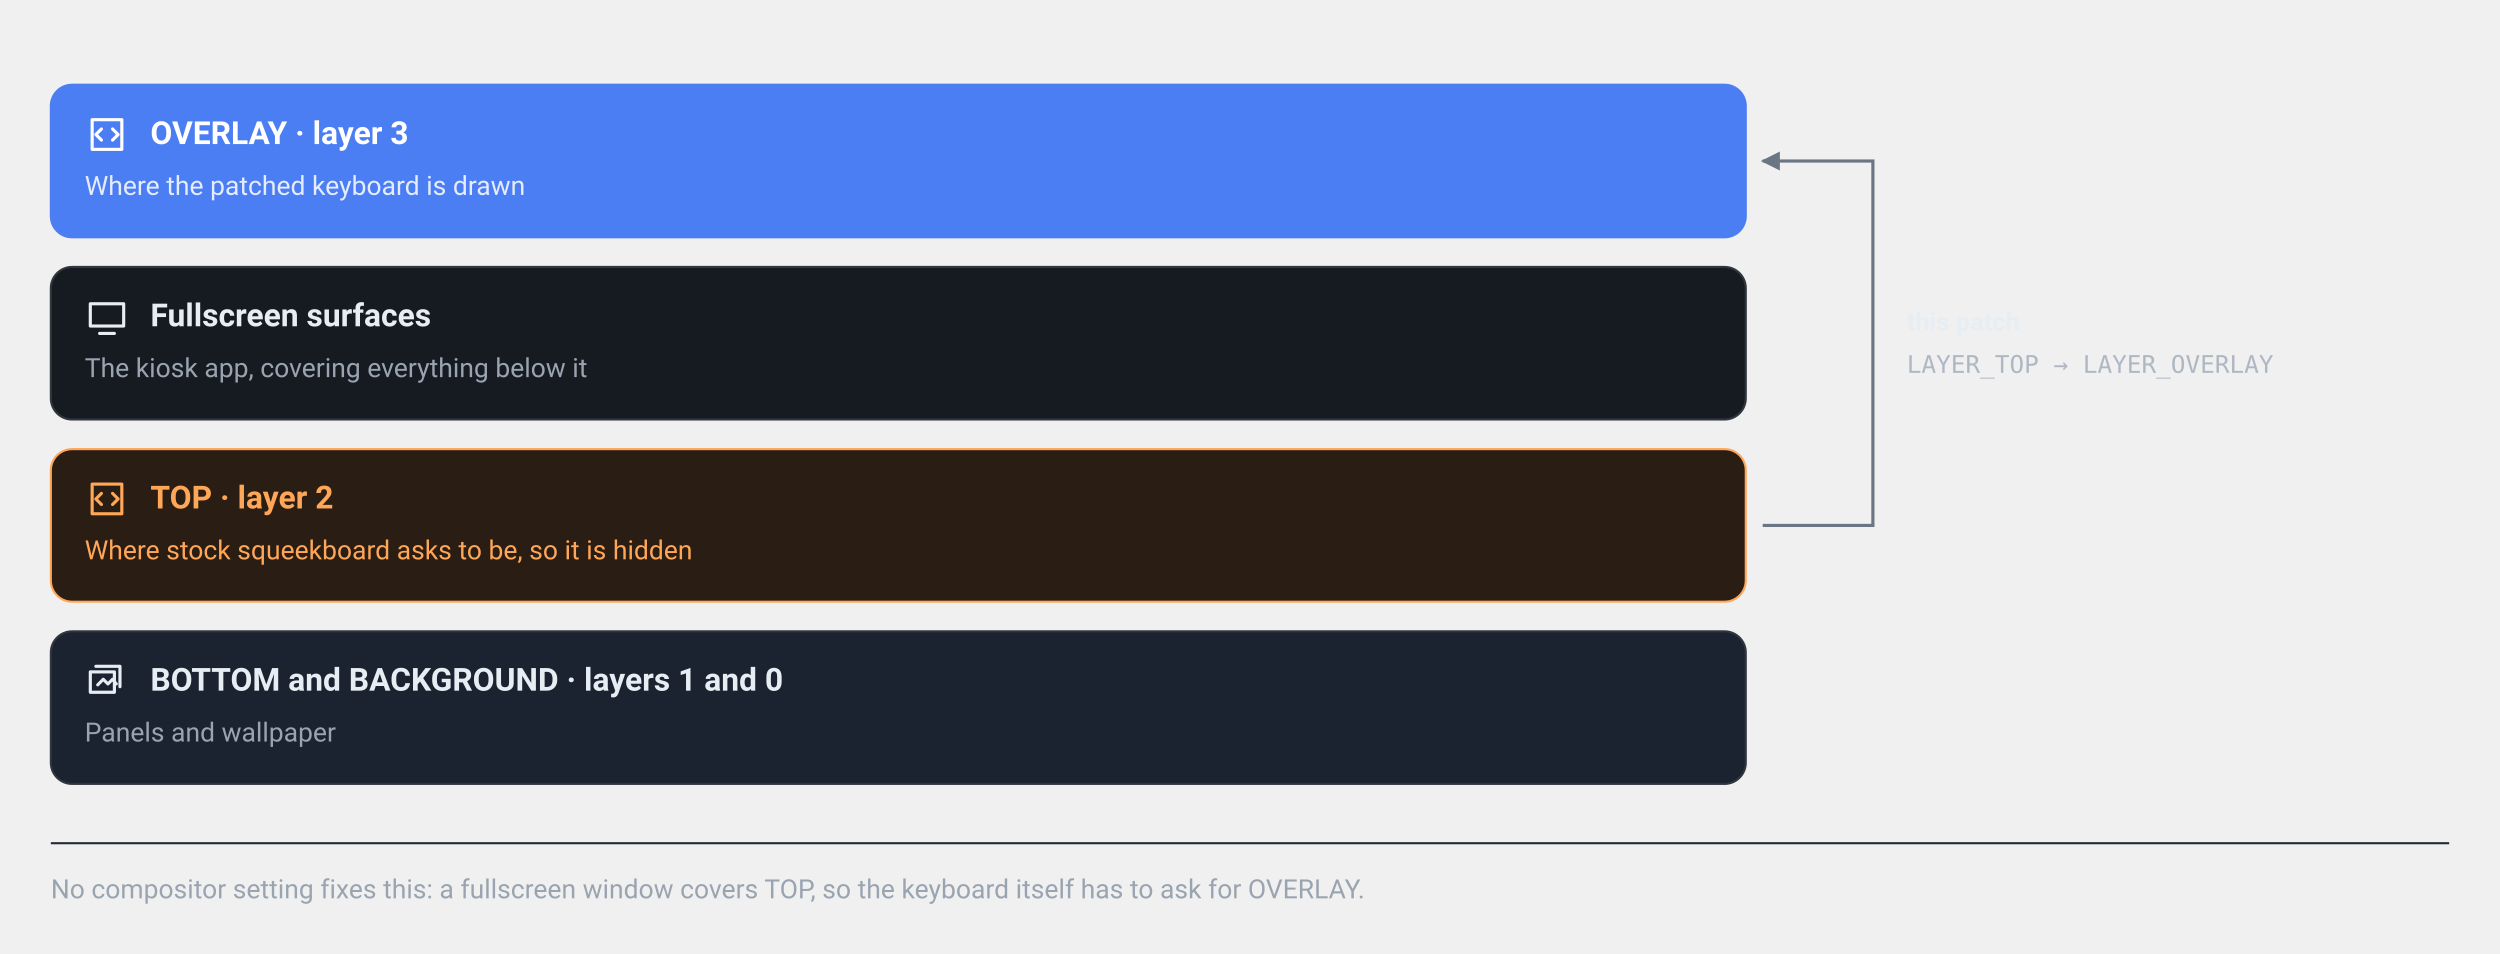
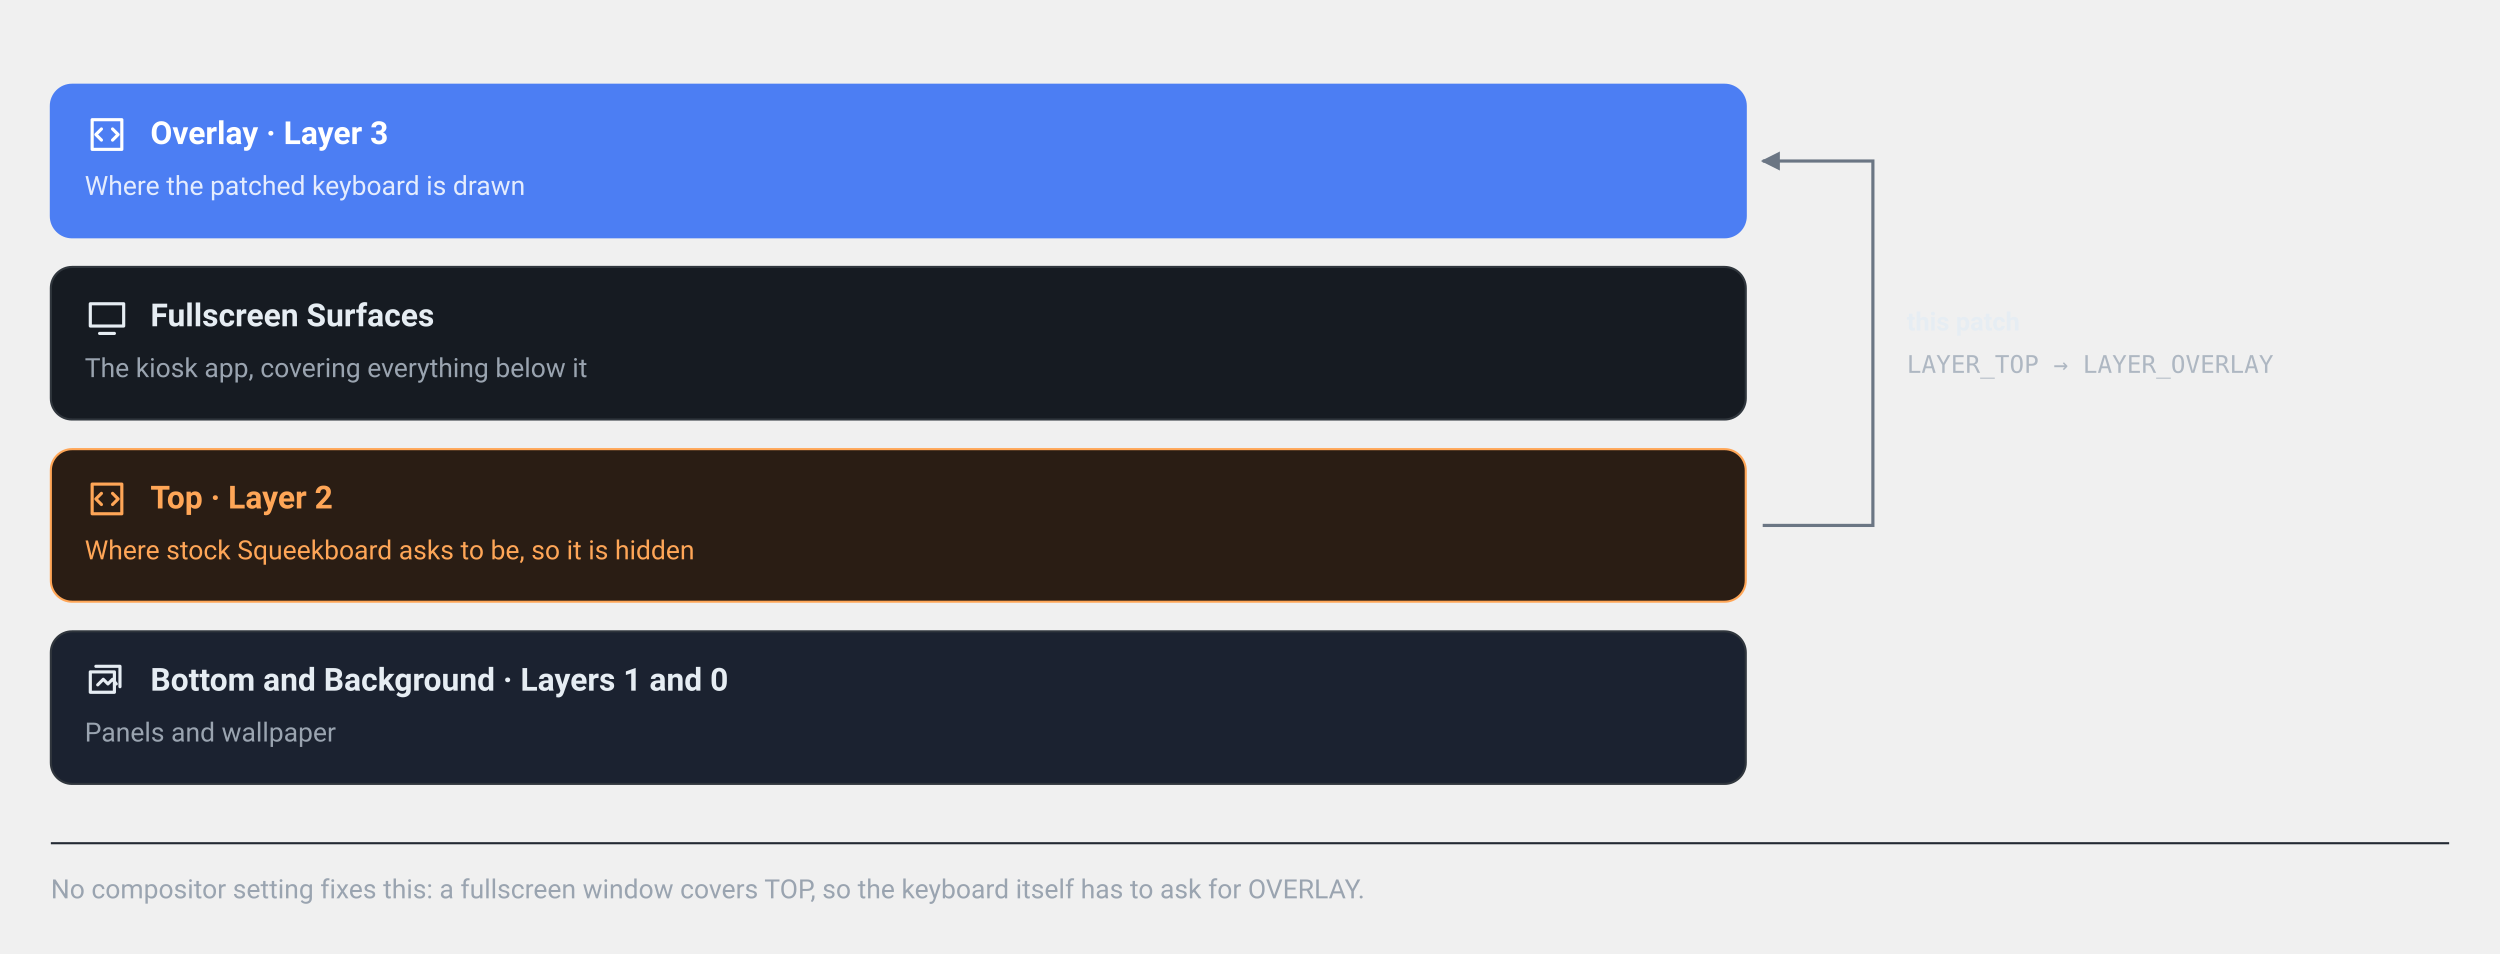
- <svg xmlns="http://www.w3.org/2000/svg" viewBox="0 0 1180 450" width="1180" height="450" role="img" aria-label="Layer-shell stacking from top to bottom: OVERLAY, the fullscreen kiosk app, TOP, then BOTTOM and BACKGROUND. squeekboard asks for TOP, under the fullscreen app; the patch moves it to OVERLAY.">
+ <svg xmlns="http://www.w3.org/2000/svg" viewBox="0 0 1180 450" width="1180" height="450" role="img" aria-label="Layer-shell stacking from top to bottom: OVERLAY, the fullscreen kiosk app, TOP, then BOTTOM and BACKGROUND. Squeekboard asks for TOP, under the fullscreen app; the patch moves it to OVERLAY.">
  <defs>
    <marker id="a" viewBox="0 0 10 10" refX="9" refY="5" markerWidth="6" markerHeight="6" orient="auto-start-reverse">
      <path d="M0 0 10 5 0 10z" fill="#6b7684" />
    </marker>
    <marker id="b" viewBox="0 0 10 10" refX="1" refY="5" markerWidth="6" markerHeight="6" orient="auto">
      <path d="M10 0 0 5 10 10z" fill="#6b7684" />
    </marker>
  </defs>
  <rect x="24" y="40" width="800" height="72" rx="10" fill="#4c7ef3" stroke="#4c7ef3" stroke-width="1" />
  <g transform="translate(40.0,53.0) scale(0.875)" fill="none" stroke="#ffffff" stroke-width="1.7" stroke-linecap="round" stroke-linejoin="round">
    <path d="M4 4h16v16H4z M9 9l-3 3 3 3 M15 9l3 3-3 3" />
  </g>
-   <text x="71.0" y="68.0" font-family="system-ui,-apple-system,'Segoe UI',Roboto,Helvetica,Arial,sans-serif" font-size="15" fill="#ffffff" text-anchor="start" font-weight="600">OVERLAY  ·  layer 3</text>
+   <text x="71.0" y="68.0" font-family="system-ui,-apple-system,'Segoe UI',Roboto,Helvetica,Arial,sans-serif" font-size="15" fill="#ffffff" text-anchor="start" font-weight="600">Overlay  ·  Layer 3</text>
  <text x="40.0" y="92.0" font-family="system-ui,-apple-system,'Segoe UI',Roboto,Helvetica,Arial,sans-serif" font-size="12.5" fill="#ffffff" text-anchor="start" opacity="0.85">Where the patched keyboard is drawn</text>
  <rect x="24" y="126" width="800" height="72" rx="10" fill="#161b22" stroke="#30363d" stroke-width="1" />
  <g transform="translate(40.0,139.0) scale(0.875)" fill="none" stroke="#e6edf3" stroke-width="1.7" stroke-linecap="round" stroke-linejoin="round">
    <path d="M3 5h18v12H3z M8 21h8" />
  </g>
-   <text x="71.0" y="154.0" font-family="system-ui,-apple-system,'Segoe UI',Roboto,Helvetica,Arial,sans-serif" font-size="15" fill="#e6edf3" text-anchor="start" font-weight="600">Fullscreen surfaces</text>
+   <text x="71.0" y="154.0" font-family="system-ui,-apple-system,'Segoe UI',Roboto,Helvetica,Arial,sans-serif" font-size="15" fill="#e6edf3" text-anchor="start" font-weight="600">Fullscreen Surfaces</text>
  <text x="40.0" y="178.0" font-family="system-ui,-apple-system,'Segoe UI',Roboto,Helvetica,Arial,sans-serif" font-size="12.5" fill="#9aa4b0" text-anchor="start">The kiosk app, covering everything below it</text>
  <rect x="24" y="212" width="800" height="72" rx="10" fill="#2a1d14" stroke="#ffa657" stroke-width="1" />
  <g transform="translate(40.0,225.0) scale(0.875)" fill="none" stroke="#ffa657" stroke-width="1.7" stroke-linecap="round" stroke-linejoin="round">
    <path d="M4 4h16v16H4z M9 9l-3 3 3 3 M15 9l3 3-3 3" />
  </g>
-   <text x="71.0" y="240.0" font-family="system-ui,-apple-system,'Segoe UI',Roboto,Helvetica,Arial,sans-serif" font-size="15" fill="#ffa657" text-anchor="start" font-weight="600">TOP  ·  layer 2</text>
-   <text x="40.0" y="264.0" font-family="system-ui,-apple-system,'Segoe UI',Roboto,Helvetica,Arial,sans-serif" font-size="12.5" fill="#ffa657" text-anchor="start">Where stock squeekboard asks to be, so it is hidden</text>
+   <text x="71.0" y="240.0" font-family="system-ui,-apple-system,'Segoe UI',Roboto,Helvetica,Arial,sans-serif" font-size="15" fill="#ffa657" text-anchor="start" font-weight="600">Top  ·  Layer 2</text>
+   <text x="40.0" y="264.0" font-family="system-ui,-apple-system,'Segoe UI',Roboto,Helvetica,Arial,sans-serif" font-size="12.5" fill="#ffa657" text-anchor="start">Where stock Squeekboard asks to be, so it is hidden</text>
  <rect x="24" y="298" width="800" height="72" rx="10" fill="#1b2230" stroke="#30363d" stroke-width="1" />
  <g transform="translate(40.0,311.0) scale(0.875)" fill="none" stroke="#e6edf3" stroke-width="1.7" stroke-linecap="round" stroke-linejoin="round">
    <path d="M3 7h13v11H3z M6 4h13v11 M7 14l3-3 2.5 2.5L15 11l2 2.5" />
  </g>
-   <text x="71.0" y="326.0" font-family="system-ui,-apple-system,'Segoe UI',Roboto,Helvetica,Arial,sans-serif" font-size="15" fill="#e6edf3" text-anchor="start" font-weight="600">BOTTOM and BACKGROUND  ·  layers 1 and 0</text>
+   <text x="71.0" y="326.0" font-family="system-ui,-apple-system,'Segoe UI',Roboto,Helvetica,Arial,sans-serif" font-size="15" fill="#e6edf3" text-anchor="start" font-weight="600">Bottom and Background  ·  Layers 1 and 0</text>
  <text x="40.0" y="350.0" font-family="system-ui,-apple-system,'Segoe UI',Roboto,Helvetica,Arial,sans-serif" font-size="12.5" fill="#9aa4b0" text-anchor="start">Panels and wallpaper</text>
  <polyline points="832,248.0 884,248.0 884,76.0 832,76.0" fill="none" stroke="#6b7684" stroke-width="1.5" marker-end="url(#a)" />
  <text x="900.0" y="156.0" font-family="system-ui,-apple-system,'Segoe UI',Roboto,Helvetica,Arial,sans-serif" font-size="12" fill="#e6edf3" text-anchor="start" font-weight="600">this patch</text>
  <text x="900.0" y="176.0" font-family="ui-monospace,SFMono-Regular,'SF Mono',Menlo,Consolas,monospace" font-size="11.5" fill="#aeb7c2" text-anchor="start">LAYER_TOP → LAYER_OVERLAY</text>
  <line x1="24" y1="398" x2="1156" y2="398" stroke="#232a33" stroke-width="1" />
  <text x="24.0" y="424.0" font-family="system-ui,-apple-system,'Segoe UI',Roboto,Helvetica,Arial,sans-serif" font-size="12.5" fill="#9aa4b0" text-anchor="start">No compositor setting fixes this: a fullscreen window covers TOP, so the keyboard itself has to ask for OVERLAY.</text>
</svg>
